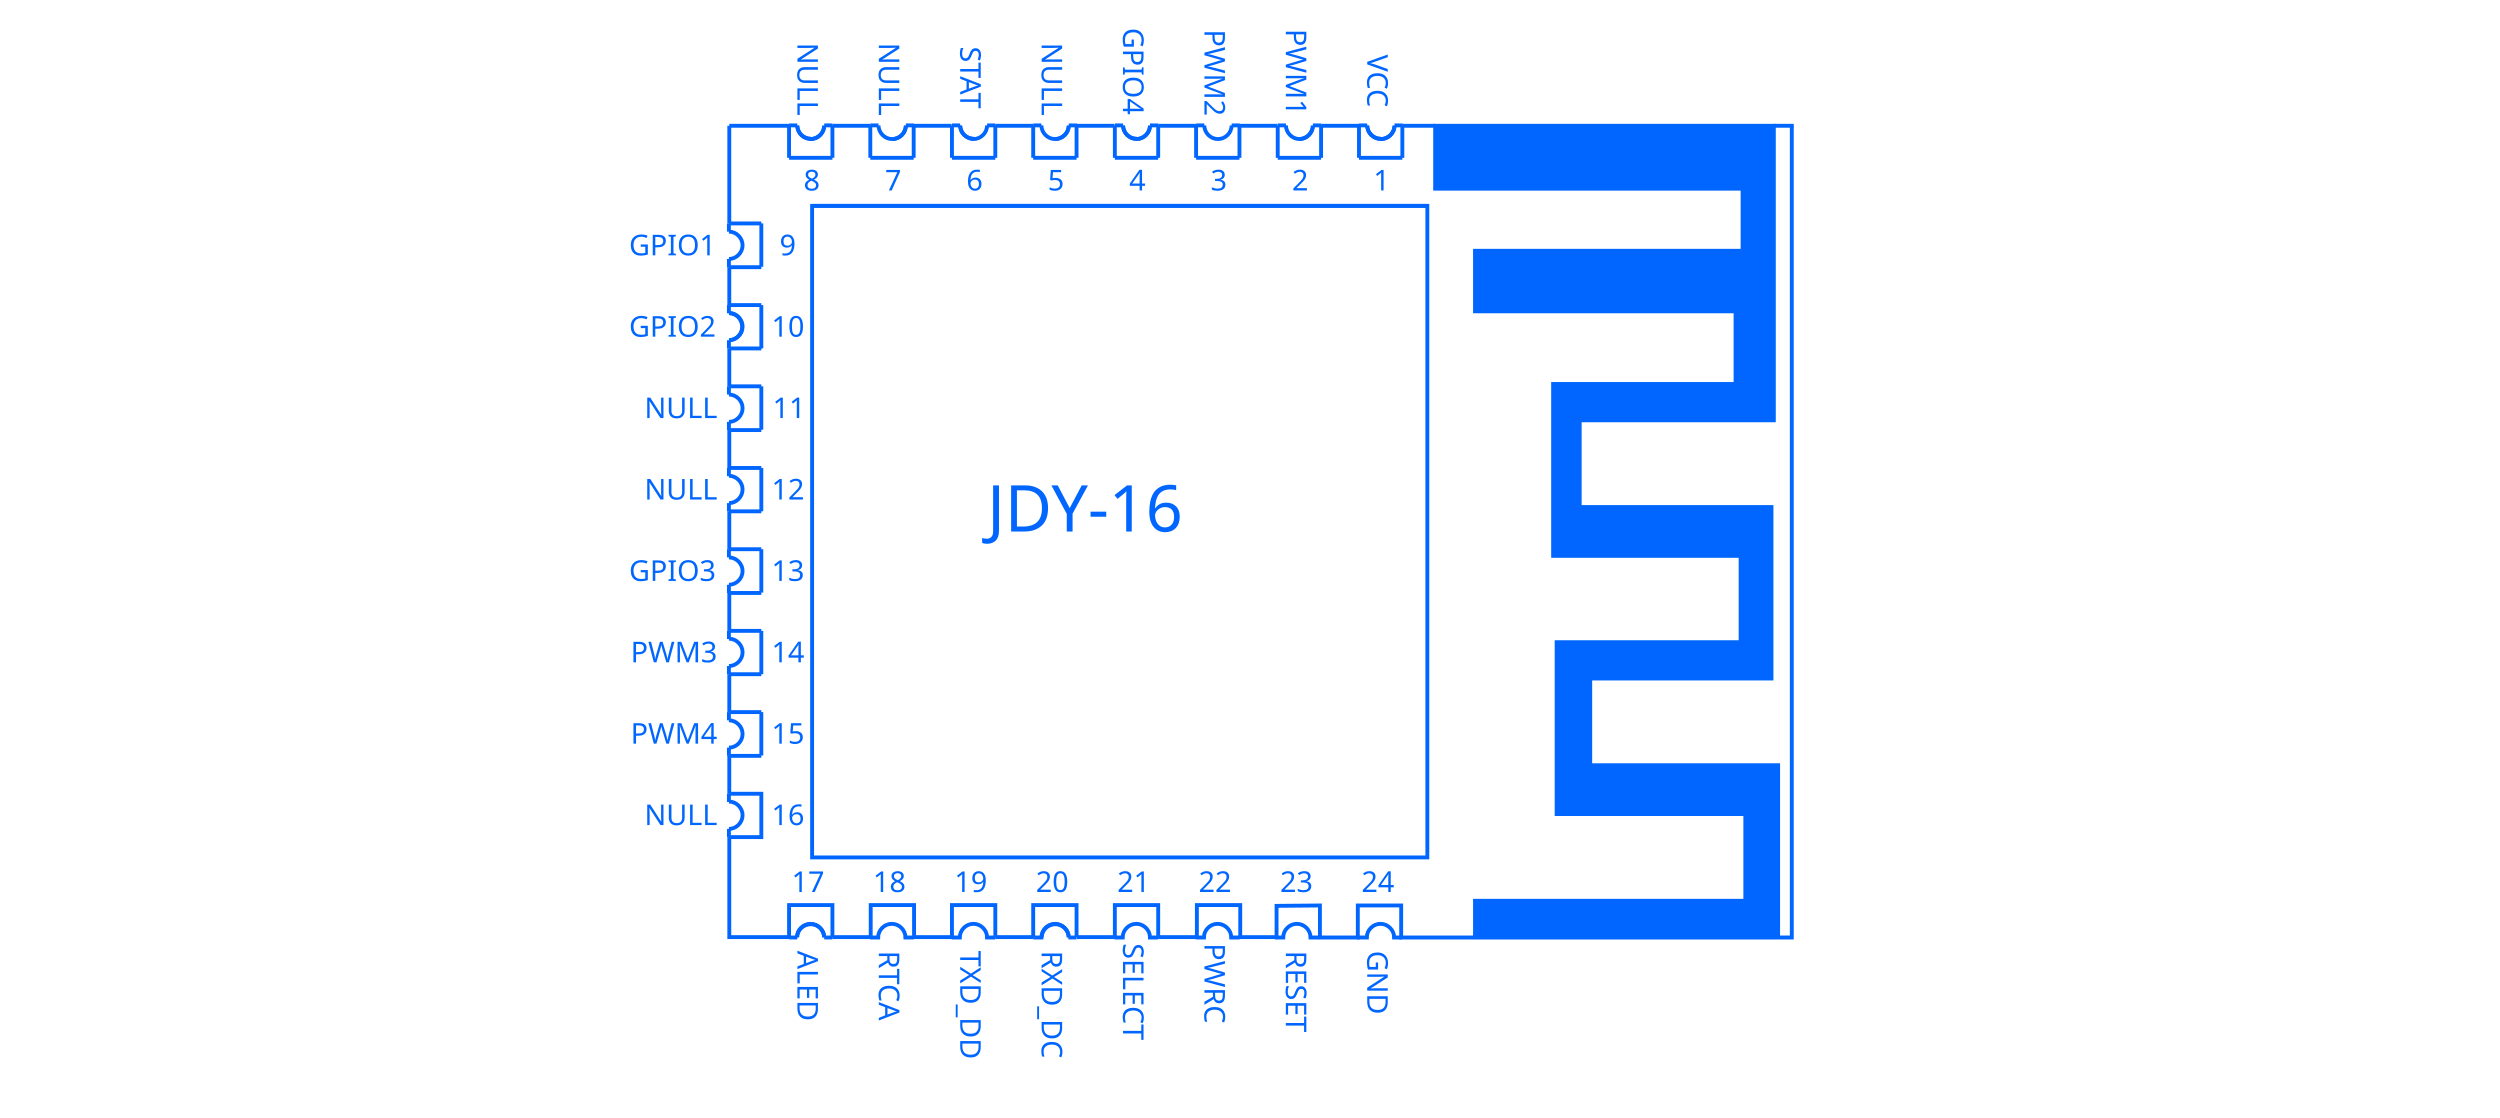
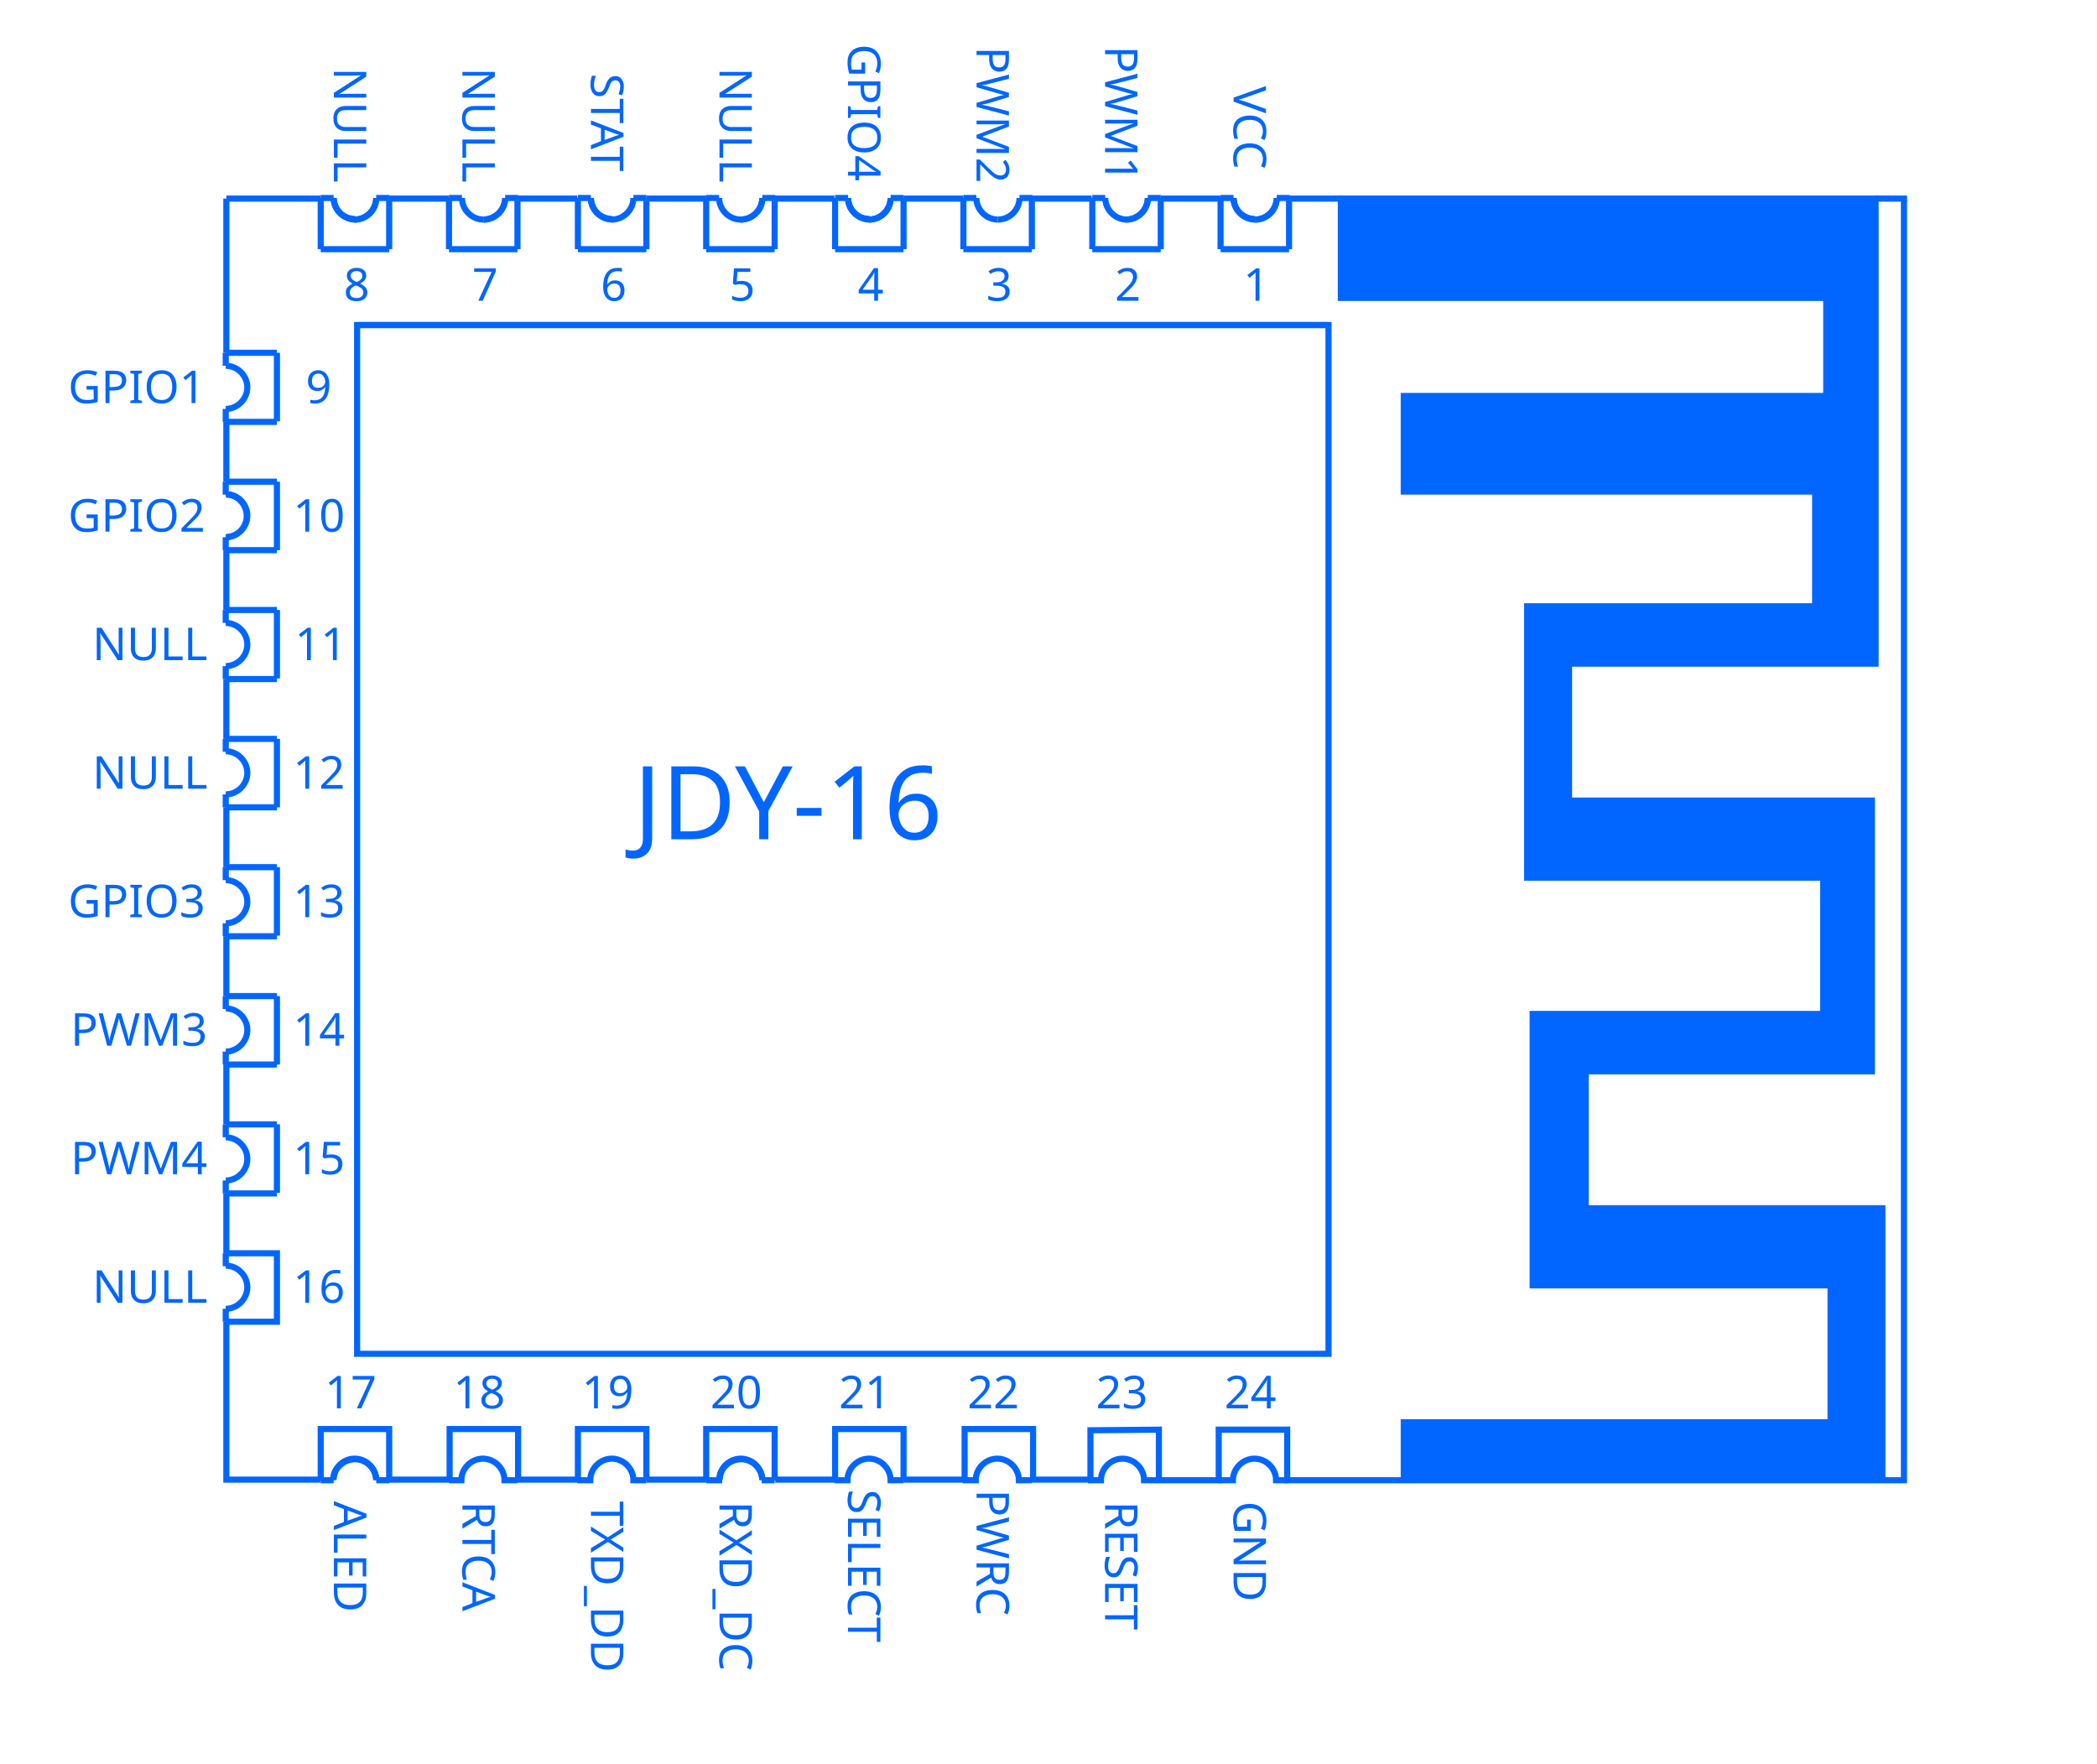
- <svg xmlns="http://www.w3.org/2000/svg" version="1.1" id="svg2" x="0px" y="0px" viewBox="0 0 640 286" style="enable-background:new 0 0 640 286;" xml:space="preserve">
+ <svg xmlns="http://www.w3.org/2000/svg" version="1.1" id="svg2" x="0px" y="0px" viewBox="0 0 340 286" style="enable-background:new 0 0 340 286;" xml:space="preserve">
  <style type="text/css">
	.st0{fill:none;stroke:#0066FF;stroke-width:0.992;stroke-miterlimit:90.709;}
	.st1{fill:#0066FF;stroke:#0066FF;stroke-width:0.992;stroke-miterlimit:90.709;}
	.st2{fill:#0066FF;}
	.st3{font-family:'Arial-BoldMT';}
	.st4{font-size:16.549px;}
	.st5{font-family:'ArialMT';}
	.st6{font-size:7.355px;}
</style>
  <defs>
	
		</defs>
  <g id="g452">
</g>
  <g>
-     <path id="path868" class="st0" d="M207.9,52.7v166.8h157.5H207.9h157.5V52.7H207.9z" />
-     <path id="path1177" class="st0" d="M317.3,240h-2.1c0-1.9-1.6-3.5-3.5-3.5c-1.9,0-3.5,1.6-3.5,3.5h-2.1" />
-     <path id="path1179_5_" class="st0" d="M202,240v-8.3h11.1v8.3" />
-     <path id="path1179_1_" class="st0" d="M285.4,240v-8.3h11.1v8.3" />
-     <path id="path1179_2_" class="st0" d="M264.5,240v-8.3h11.1v8.3" />
-     <path id="path1179_3_" class="st0" d="M243.7,240v-8.3h11.1v8.3" />
-     <polygon class="st1" points="455.2,239.9 377.6,239.9 377.6,230.6 446.8,230.6 446.8,208.4 398.5,208.4 398.5,164.4 445.6,164.4    445.6,142.3 397.6,142.3 397.6,98.3 444.3,98.3 444.3,79.7 377.6,79.7 377.6,64.2 446.1,64.2 446.1,48.3 367.4,48.3 367.4,32.2    454.1,32.2 454.1,107.6 404.4,107.6 404.4,129.8 453.5,129.8 453.5,173.7 407.1,173.7 407.1,195.9 455.2,195.9  " />
-     <path id="path866" class="st0" d="M207.9,52.7h157.5H207.9z" />
-     <path id="path886" class="st0" d="M306.2,239.9h-9.7" />
-     <path id="path888" class="st0" d="M285.4,239.9h-9.7" />
-     <path id="path890" class="st0" d="M273.6,239.9c-0.1-1.9-1.7-3.4-3.6-3.3c-1.8,0.1-3.3,1.5-3.3,3.3" />
-     <path id="path892" class="st0" d="M264.5,239.9h-9.7" />
-     <path id="path896" class="st0" d="M243.7,239.9H234l0,0v-8.2h-11.1v8.2h-9.8" />
-     <path id="path898" class="st0" d="M211,239.9c-0.1-1.9-1.7-3.4-3.6-3.3c-1.8,0.1-3.3,1.5-3.3,3.3" />
-     <path id="_x32_2" class="st0" d="M186.7,214.3v25.6H202" />
-     <path id="path903" class="st0" d="M186.7,203.2v-9.7" />
-     <path id="_x32_4" class="st0" d="M186.7,182.3v-9.7" />
-     <path id="path906" class="st0" d="M186.7,161.5v-9.7" />
-     <path id="_x32_6" class="st0" d="M186.7,140.6v-9.7" />
-     <path id="path909" class="st0" d="M186.7,119.8v-9.7" />
-     <path id="_x32_8" class="st0" d="M186.7,98.9v-9.7" />
-     <path id="path912" class="st0" d="M186.7,87.1c1.9-0.1,3.4-1.7,3.3-3.6c-0.1-1.8-1.5-3.3-3.3-3.3" />
-     <path id="_x33_0" class="st0" d="M186.7,78.1v-9.7" />
-     <path id="path915" class="st0" d="M186.7,57.2v-25" />
-     <path id="_x33_2" class="st0" d="M186.7,32.2H202" />
-     <path id="path918" class="st0" d="M204.1,32.2c0.1,1.9,1.6,3.3,3.5,3.3" />
-     <path id="path920" class="st0" d="M207.5,35.6c1.9,0,3.4-1.5,3.5-3.3" />
-     <path id="path922" class="st0" d="M213.1,32.2h9.7" />
-     <path id="path924" class="st0" d="M228.4,35.6c1.9,0,3.4-1.5,3.5-3.3" />
-     <path id="path926" class="st0" d="M233.9,32.2h9.7" />
-     <path id="path928" class="st0" d="M245.8,32.2c0.1,1.9,1.6,3.3,3.5,3.3" />
-     <path id="_x33_9" class="st0" d="M254.8,32.2h9.7" />
-     <path id="path931" class="st0" d="M270.1,35.6c1.9,0,3.4-1.5,3.5-3.3" />
-     <path id="_x34_1" class="st0" d="M275.6,32.2h9.7" />
-     <path id="path934" class="st0" d="M287.5,32.2c0.1,1.9,1.6,3.3,3.5,3.3" />
-     <path id="path936" class="st0" d="M290.9,35.6c1.9,0,3.4-1.5,3.5-3.3" />
-     <path id="path938" class="st0" d="M296.5,32.2h9.7" />
-     <path id="_x34_5" class="st0" d="M317.3,32.2h9.7" />
-     <path id="path941" class="st0" d="M332.6,35.6c1.9,0,3.4-1.5,3.5-3.3" />
-     <path id="_x34_7" class="st0" d="M338.2,32.2h9.7" />
-     <path id="path944" class="st0" d="M350,32.2c0.1,1.9,1.6,3.3,3.5,3.3" />
-     <path id="path946" class="st0" d="M353.5,35.6c1.9,0,3.4-1.5,3.5-3.3" />
-     <path id="path948" class="st0" d="M359,32.2h8.4" />
-     <path id="_x36_8" class="st0" d="M454.1,32.2h5.1" />
-     <path id="path1006" class="st0" d="M275.6,32.1v8.3" />
-     <path id="path1008" class="st0" d="M273.6,32.1h2.1" />
-     <path id="path1010" class="st0" d="M275.6,40.4h-11.1" />
-     <path id="path1012" class="st0" d="M264.5,40.4v-8.3" />
-     <path id="path1014" class="st0" d="M264.5,32.1h2.1" />
-     <path id="path1016" class="st0" d="M266.6,32.1c0,1.9,1.6,3.5,3.5,3.5l0,0" />
-     <path id="path1018" class="st0" d="M270.1,35.6c1.9,0,3.5-1.6,3.5-3.5" />
-     <path id="path1020" class="st0" d="M317.3,32.1v8.3" />
-     <path id="path1022" class="st0" d="M315.3,32.1h2.1" />
-     <path id="path1024" class="st0" d="M317.3,40.4h-11.1" />
-     <path id="path1026" class="st0" d="M306.2,40.4v-8.3" />
-     <path id="path1028" class="st0" d="M306.2,32.1h2.1" />
-     <path id="path1030" class="st0" d="M308.3,32.1c0,1.9,1.6,3.5,3.5,3.5" />
-     <path id="path1032" class="st0" d="M311.8,35.6c1.9,0,3.5-1.6,3.5-3.5" />
-     <path id="path1034" class="st0" d="M194.9,119.8v11.1" />
-     <path id="path1036" class="st0" d="M186.6,119.8h8.3" />
-     <path id="path1038" class="st0" d="M194.9,130.9h-8.3" />
-     <path id="path1040" class="st0" d="M186.6,130.9v-2.1" />
-     <path id="path1042" class="st0" d="M186.6,128.8c1.9,0,3.5-1.6,3.5-3.5s-1.6-3.5-3.5-3.5" />
-     <path id="_x31_03" class="st0" d="M186.6,121.9v-2.1" />
-     <path id="path1052" class="st0" d="M233.9,240h-2.1c0-1.9-1.6-3.5-3.5-3.5c-1.9,0-3.5,1.6-3.5,3.5h-2" />
-     <path id="path1055" class="st0" d="M233.9,32.1v8.3" />
-     <path id="path1057" class="st0" d="M231.9,32.1h2.1" />
-     <path id="_x31_12" class="st0" d="M233.9,40.4h-11.1" />
-     <path id="path1060" class="st0" d="M222.8,40.4v-8.3" />
-     <path id="path1062" class="st0" d="M222.8,32.1h2.1" />
-     <path id="path1064" class="st0" d="M224.9,32.1c0,1.9,1.6,3.5,3.5,3.5" />
-     <path id="path1066" class="st0" d="M228.4,35.6c1.9,0,3.5-1.6,3.5-3.5" />
-     <path id="path1068" class="st0" d="M194.9,161.5v11.1" />
-     <path id="_x31_18" class="st0" d="M186.6,161.5h8.3" />
-     <path id="path1071" class="st0" d="M194.9,172.6h-8.3" />
-     <path id="path1073" class="st0" d="M186.6,172.6v-2.1" />
-     <path id="path1075" class="st0" d="M186.6,170.5c1.9,0,3.5-1.6,3.5-3.5c0-1.9-1.6-3.5-3.5-3.5" />
-     <path id="path1077" class="st0" d="M186.6,163.6v-2.1" />
-     <path id="path1079" class="st0" d="M296.5,32.1v8.3" />
-     <path id="_x31_24" class="st0" d="M294.4,32.1h2.1" />
-     <path id="path1082" class="st0" d="M296.5,40.4h-11.1" />
-     <path id="path1084" class="st0" d="M285.4,40.4v-8.3" />
-     <path id="path1086" class="st0" d="M285.4,32.1h2.1" />
-     <path id="path1088" class="st0" d="M287.5,32.1c0,1.9,1.6,3.5,3.5,3.5" />
-     <path id="path1090" class="st0" d="M290.9,35.6c1.9,0,3.5-1.6,3.5-3.5" />
-     <path id="path1099" class="st0" d="M358.9,240h-2c0-1.9-1.6-3.5-3.5-3.5c-1.9,0-3.5,1.6-3.5,3.5h-2.5" />
-     <path id="path1102" class="st0" d="M194.9,78.1v11.1" />
-     <path id="path1104" class="st0" d="M186.6,78.1h8.3" />
-     <path id="_x31_38" class="st0" d="M194.9,89.2h-8.3" />
-     <path id="path1107" class="st0" d="M186.6,89.2v-2.1" />
-     <path id="path1109" class="st0" d="M186.6,87.1c1.9,0,3.5-1.6,3.5-3.5s-1.6-3.5-3.5-3.5" />
-     <path id="_x31_41" class="st0" d="M186.6,80.2v-2.1" />
-     <path id="path1119" class="st0" d="M254.8,240h-2.1c0-1.9-1.6-3.5-3.5-3.5c-1.9,0-3.5,1.6-3.5,3.5h-2.1" />
-     <path id="_x31_50_1_" class="st0" d="M338.2,240" />
-     <path id="path1131" class="st0" d="M458.7,32.4V240h-84.1h-15.9v-8.2h-11.1v8.2h-9.7v-8.2l-11.1,0.1v8h-9.3v-8.2h-11.1v8.3" />
-     <path id="path1137" class="st0" d="M186.6,214.3h8.3v-11.1h-8.3" />
-     <path id="path1139" class="st0" d="M186.6,214.3v-2.1" />
-     <path id="path1141" class="st0" d="M186.6,212.2c1.9,0,3.5-1.6,3.5-3.5c0-1.9-1.6-3.5-3.5-3.5" />
-     <path id="path1143" class="st0" d="M186.6,205.3v-2.1" />
-     <path id="path1153" class="st0" d="M296.5,240h-2.1c0-1.9-1.6-3.5-3.5-3.5s-3.5,1.6-3.5,3.5h-2.1" />
-     <path id="path1161" class="st0" d="M275.6,240h-2.1" />
-     <path id="path1165" class="st0" d="M273.6,240c0-1.9-1.6-3.5-3.5-3.5c-1.9,0-3.5,1.6-3.5,3.5h-2.1" />
-     <path id="path1181" class="st0" d="M194.9,57.2v11.1" />
-     <path id="path1183" class="st0" d="M186.6,57.2h8.3" />
-     <path id="path1185" class="st0" d="M194.9,68.4h-8.3" />
-     <path id="path1187" class="st0" d="M186.6,68.4v-2.1" />
-     <path id="path1189" class="st0" d="M186.6,66.3c1.9,0,3.5-1.6,3.5-3.5s-1.6-3.5-3.5-3.5" />
-     <path id="path1191" class="st0" d="M186.6,59.3v-2.1" />
-     <path id="path1193" class="st0" d="M359,32.1v8.3" />
-     <path id="path1195" class="st0" d="M357,32.1h2.1" />
-     <path id="_x31_86" class="st0" d="M359,40.4h-11.1" />
-     <path id="_x31_87" class="st0" d="M347.9,40.4v-8.3" />
-     <path id="path1199" class="st0" d="M347.9,32.1h2.1" />
-     <path id="path1201" class="st0" d="M350,32.1c0,1.9,1.6,3.5,3.5,3.5" />
-     <path id="path1203" class="st0" d="M353.5,35.6c1.9,0,3.5-1.6,3.5-3.5" />
-     <path id="path1205" class="st0" d="M338.2,32.1v8.3" />
-     <path id="path1207" class="st0" d="M336.1,32.1h2.1" />
-     <path id="path1209" class="st0" d="M338.2,40.4h-11.1" />
-     <path id="_x31_94" class="st0" d="M327.1,40.4v-8.3" />
-     <path id="_x31_95" class="st0" d="M327.1,32.1h2.1" />
-     <path id="path1213" class="st0" d="M329.2,32.1c0,1.9,1.6,3.5,3.5,3.5" />
-     <path id="path1215" class="st0" d="M332.6,35.6c1.9,0,3.5-1.6,3.5-3.5" />
-     <path id="path1217" class="st0" d="M194.9,182.3v11.1" />
-     <path id="path1219" class="st0" d="M186.6,182.3h8.3" />
-     <path id="path1221" class="st0" d="M194.9,193.5h-8.3" />
-     <path id="path1223" class="st0" d="M186.6,193.5v-2.1" />
-     <path id="path1225" class="st0" d="M186.6,191.4c1.9,0,3.5-1.6,3.5-3.5c0-1.9-1.6-3.5-3.5-3.5" />
-     <path id="path1227" class="st0" d="M186.6,184.4v-2.1" />
-     <path id="_x32_04" class="st0" d="M194.9,140.6v11.1" />
-     <path id="_x32_05" class="st0" d="M186.6,140.6h8.3" />
-     <path id="path1231" class="st0" d="M194.9,151.8h-8.3" />
-     <path id="path1233" class="st0" d="M186.6,151.8v-2.1" />
-     <path id="path1235" class="st0" d="M186.6,149.7c1.9,0,3.5-1.6,3.5-3.5c0-1.9-1.6-3.5-3.5-3.5" />
-     <path id="path1237" class="st0" d="M186.6,142.7v-2.1" />
-     <path id="path1239" class="st0" d="M194.9,98.9v11.1" />
-     <path id="path1241" class="st0" d="M186.6,98.9h8.3" />
-     <path id="path1243" class="st0" d="M194.9,110.1h-8.3" />
-     <path id="path1245" class="st0" d="M186.6,110.1V108" />
-     <path id="path1247" class="st0" d="M186.6,108c1.9,0,3.5-1.6,3.5-3.5s-1.6-3.5-3.5-3.5" />
-     <path id="path1249" class="st0" d="M186.6,101v-2.1" />
-     <path id="path1251" class="st0" d="M213.1,32.1v8.3" />
-     <path id="path1253" class="st0" d="M211,32.1h2.1" />
-     <path id="_x32_18" class="st0" d="M213.1,40.4H202" />
-     <path id="_x32_19" class="st0" d="M202,40.4v-8.3" />
-     <path id="path1257" class="st0" d="M202,32.1h2.1" />
-     <path id="path1259" class="st0" d="M204.1,32.1c0,1.9,1.6,3.5,3.5,3.5" />
-     <path id="path1261" class="st0" d="M207.5,35.6c1.9,0,3.5-1.6,3.5-3.5" />
-     <path id="path1267" class="st0" d="M213.1,240H211" />
-     <path id="path1269" class="st0" d="M211,240c0-1.9-1.6-3.5-3.5-3.5c-1.9,0-3.5,1.6-3.5,3.5" />
-     <path id="path1271" class="st0" d="M204.1,240H202" />
-     <path id="path1275" class="st0" d="M254.8,32.1v8.3" />
-     <path id="path1277" class="st0" d="M252.7,32.1h2.1" />
-     <path id="path1279" class="st0" d="M254.8,40.4h-11.1" />
-     <path id="_x32_32" class="st0" d="M243.7,40.4v-8.3" />
-     <path id="_x32_33" class="st0" d="M243.7,32.1h2.1" />
-     <path id="path1283" class="st0" d="M245.8,32.1c0,1.9,1.6,3.5,3.5,3.5" />
-     <path id="path1285" class="st0" d="M249.2,35.6c1.9,0,3.5-1.6,3.5-3.5" />
-     <text transform="matrix(1 0 0 1 252.7236 136.0726)" class="st2 st3 st4">JDY-16</text>
-     <path id="path1177_1_" class="st0" d="M337.6,240h-2.1c0-1.9-1.6-3.5-3.5-3.5c-1.9,0-3.5,1.6-3.5,3.5h-2.1" />
+     <path id="path868" class="st0" d="M57.9,52.7v166.8h157.5H57.9h157.5V52.7H57.9z" />
+     <path id="path1177" class="st0" d="M167.3,240h-2.1c0-1.9-1.6-3.5-3.5-3.5c-1.9,0-3.5,1.6-3.5,3.5h-2.1" />
+     <path id="path1179_5_" class="st0" d="M52,240v-8.3h11.1v8.3" />
+     <path id="path1179_1_" class="st0" d="M135.4,240v-8.3h11.1v8.3" />
+     <path id="path1179_2_" class="st0" d="M114.5,240v-8.3h11.1v8.3" />
+     <path id="path1179_3_" class="st0" d="M93.7,240v-8.3h11.1v8.3" />
+     <polygon class="st1" points="305.2,239.9 227.6,239.9 227.6,230.6 296.8,230.6 296.8,208.4 248.5,208.4 248.5,164.4 295.6,164.4    295.6,142.3 247.6,142.3 247.6,98.3 294.3,98.3 294.3,79.7 227.6,79.7 227.6,64.2 296.1,64.2 296.1,48.3 217.4,48.3 217.4,32.2    304.1,32.2 304.1,107.6 254.4,107.6 254.4,129.8 303.5,129.8 303.5,173.7 257.1,173.7 257.1,195.9 305.2,195.9  " />
+     <path id="path866" class="st0" d="M57.9,52.7h157.5H57.9z" />
+     <path id="path886" class="st0" d="M156.2,239.9h-9.7" />
+     <path id="path888" class="st0" d="M135.4,239.9h-9.7" />
+     <path id="path890" class="st0" d="M123.6,239.9c-0.1-1.9-1.7-3.4-3.6-3.3c-1.8,0.1-3.3,1.5-3.3,3.3" />
+     <path id="path892" class="st0" d="M114.5,239.9h-9.7" />
+     <path id="path896" class="st0" d="M93.7,239.9H84l0,0v-8.2H72.9v8.2h-9.8" />
+     <path id="path898" class="st0" d="M61,239.9c-0.1-1.9-1.7-3.4-3.6-3.3c-1.8,0.1-3.3,1.5-3.3,3.3" />
+     <path id="_x32_2" class="st0" d="M36.7,214.3v25.6H52" />
+     <path id="path903" class="st0" d="M36.7,203.2v-9.7" />
+     <path id="_x32_4" class="st0" d="M36.7,182.3v-9.7" />
+     <path id="path906" class="st0" d="M36.7,161.5v-9.7" />
+     <path id="_x32_6" class="st0" d="M36.7,140.6v-9.7" />
+     <path id="path909" class="st0" d="M36.7,119.8v-9.7" />
+     <path id="_x32_8" class="st0" d="M36.7,98.9v-9.7" />
+     <path id="path912" class="st0" d="M36.7,87.1c1.9-0.1,3.4-1.7,3.3-3.6c-0.1-1.8-1.5-3.3-3.3-3.3" />
+     <path id="_x33_0" class="st0" d="M36.7,78.1v-9.7" />
+     <path id="path915" class="st0" d="M36.7,57.2v-25" />
+     <path id="_x33_2" class="st0" d="M36.7,32.2H52" />
+     <path id="path918" class="st0" d="M54.1,32.2c0.1,1.9,1.6,3.3,3.5,3.3" />
+     <path id="path920" class="st0" d="M57.5,35.6c1.9,0,3.4-1.5,3.5-3.3" />
+     <path id="path922" class="st0" d="M63.1,32.2h9.7" />
+     <path id="path924" class="st0" d="M78.4,35.6c1.9,0,3.4-1.5,3.5-3.3" />
+     <path id="path926" class="st0" d="M83.9,32.2h9.7" />
+     <path id="path928" class="st0" d="M95.8,32.2c0.1,1.9,1.6,3.3,3.5,3.3" />
+     <path id="_x33_9" class="st0" d="M104.8,32.2h9.7" />
+     <path id="path931" class="st0" d="M120.1,35.6c1.9,0,3.4-1.5,3.5-3.3" />
+     <path id="_x34_1" class="st0" d="M125.6,32.2h9.7" />
+     <path id="path934" class="st0" d="M137.5,32.2c0.1,1.9,1.6,3.3,3.5,3.3" />
+     <path id="path936" class="st0" d="M140.9,35.6c1.9,0,3.4-1.5,3.5-3.3" />
+     <path id="path938" class="st0" d="M146.5,32.2h9.7" />
+     <path id="_x34_5" class="st0" d="M167.3,32.2h9.7" />
+     <path id="path941" class="st0" d="M182.6,35.6c1.9,0,3.4-1.5,3.5-3.3" />
+     <path id="_x34_7" class="st0" d="M188.2,32.2h9.7" />
+     <path id="path944" class="st0" d="M200,32.2c0.1,1.9,1.6,3.3,3.5,3.3" />
+     <path id="path946" class="st0" d="M203.5,35.6c1.9,0,3.4-1.5,3.5-3.3" />
+     <path id="path948" class="st0" d="M209,32.2h8.4" />
+     <path id="_x36_8" class="st0" d="M304.1,32.2h5.1" />
+     <path id="path1006" class="st0" d="M125.6,32.1v8.3" />
+     <path id="path1008" class="st0" d="M123.6,32.1h2.1" />
+     <path id="path1010" class="st0" d="M125.6,40.4h-11.1" />
+     <path id="path1012" class="st0" d="M114.5,40.4v-8.3" />
+     <path id="path1014" class="st0" d="M114.5,32.1h2.1" />
+     <path id="path1016" class="st0" d="M116.6,32.1c0,1.9,1.6,3.5,3.5,3.5l0,0" />
+     <path id="path1018" class="st0" d="M120.1,35.6c1.9,0,3.5-1.6,3.5-3.5" />
+     <path id="path1020" class="st0" d="M167.3,32.1v8.3" />
+     <path id="path1022" class="st0" d="M165.3,32.1h2.1" />
+     <path id="path1024" class="st0" d="M167.3,40.4h-11.1" />
+     <path id="path1026" class="st0" d="M156.2,40.4v-8.3" />
+     <path id="path1028" class="st0" d="M156.2,32.1h2.1" />
+     <path id="path1030" class="st0" d="M158.3,32.1c0,1.9,1.6,3.5,3.5,3.5" />
+     <path id="path1032" class="st0" d="M161.8,35.6c1.9,0,3.5-1.6,3.5-3.5" />
+     <path id="path1034" class="st0" d="M44.9,119.8v11.1" />
+     <path id="path1036" class="st0" d="M36.6,119.8h8.3" />
+     <path id="path1038" class="st0" d="M44.9,130.9h-8.3" />
+     <path id="path1040" class="st0" d="M36.6,130.9v-2.1" />
+     <path id="path1042" class="st0" d="M36.6,128.8c1.9,0,3.5-1.6,3.5-3.5s-1.6-3.5-3.5-3.5" />
+     <path id="_x31_03" class="st0" d="M36.6,121.9v-2.1" />
+     <path id="path1052" class="st0" d="M83.9,240h-2.1c0-1.9-1.6-3.5-3.5-3.5c-1.9,0-3.5,1.6-3.5,3.5h-2" />
+     <path id="path1055" class="st0" d="M83.9,32.1v8.3" />
+     <path id="path1057" class="st0" d="M81.9,32.1h2.1" />
+     <path id="_x31_12" class="st0" d="M83.9,40.4H72.8" />
+     <path id="path1060" class="st0" d="M72.8,40.4v-8.3" />
+     <path id="path1062" class="st0" d="M72.8,32.1h2.1" />
+     <path id="path1064" class="st0" d="M74.9,32.1c0,1.9,1.6,3.5,3.5,3.5" />
+     <path id="path1066" class="st0" d="M78.4,35.6c1.9,0,3.5-1.6,3.5-3.5" />
+     <path id="path1068" class="st0" d="M44.9,161.5v11.1" />
+     <path id="_x31_18" class="st0" d="M36.6,161.5h8.3" />
+     <path id="path1071" class="st0" d="M44.9,172.6h-8.3" />
+     <path id="path1073" class="st0" d="M36.6,172.6v-2.1" />
+     <path id="path1075" class="st0" d="M36.6,170.5c1.9,0,3.5-1.6,3.5-3.5c0-1.9-1.6-3.5-3.5-3.5" />
+     <path id="path1077" class="st0" d="M36.6,163.6v-2.1" />
+     <path id="path1079" class="st0" d="M146.5,32.1v8.3" />
+     <path id="_x31_24" class="st0" d="M144.4,32.1h2.1" />
+     <path id="path1082" class="st0" d="M146.5,40.4h-11.1" />
+     <path id="path1084" class="st0" d="M135.4,40.4v-8.3" />
+     <path id="path1086" class="st0" d="M135.4,32.1h2.1" />
+     <path id="path1088" class="st0" d="M137.5,32.1c0,1.9,1.6,3.5,3.5,3.5" />
+     <path id="path1090" class="st0" d="M140.9,35.6c1.9,0,3.5-1.6,3.5-3.5" />
+     <path id="path1099" class="st0" d="M208.9,240h-2c0-1.9-1.6-3.5-3.5-3.5c-1.9,0-3.5,1.6-3.5,3.5h-2.5" />
+     <path id="path1102" class="st0" d="M44.9,78.1v11.1" />
+     <path id="path1104" class="st0" d="M36.6,78.1h8.3" />
+     <path id="_x31_38" class="st0" d="M44.9,89.2h-8.3" />
+     <path id="path1107" class="st0" d="M36.6,89.2v-2.1" />
+     <path id="path1109" class="st0" d="M36.6,87.1c1.9,0,3.5-1.6,3.5-3.5s-1.6-3.5-3.5-3.5" />
+     <path id="_x31_41" class="st0" d="M36.6,80.2v-2.1" />
+     <path id="path1119" class="st0" d="M104.8,240h-2.1c0-1.9-1.6-3.5-3.5-3.5s-3.5,1.6-3.5,3.5h-2.1" />
+     <path id="_x31_50_1_" class="st0" d="M188.2,240" />
+     <path id="path1131" class="st0" d="M308.7,32.4V240h-84.1h-15.9v-8.2h-11.1v8.2h-9.7v-8.2l-11.1,0.1v8h-9.3v-8.2h-11.1v8.3" />
+     <path id="path1137" class="st0" d="M36.6,214.3h8.3v-11.1h-8.3" />
+     <path id="path1139" class="st0" d="M36.6,214.3v-2.1" />
+     <path id="path1141" class="st0" d="M36.6,212.2c1.9,0,3.5-1.6,3.5-3.5c0-1.9-1.6-3.5-3.5-3.5" />
+     <path id="path1143" class="st0" d="M36.6,205.3v-2.1" />
+     <path id="path1153" class="st0" d="M146.5,240h-2.1c0-1.9-1.6-3.5-3.5-3.5c-1.9,0-3.5,1.6-3.5,3.5h-2.1" />
+     <path id="path1161" class="st0" d="M125.6,240h-2.1" />
+     <path id="path1165" class="st0" d="M123.6,240c0-1.9-1.6-3.5-3.5-3.5s-3.5,1.6-3.5,3.5h-2.1" />
+     <path id="path1181" class="st0" d="M44.9,57.2v11.1" />
+     <path id="path1183" class="st0" d="M36.6,57.2h8.3" />
+     <path id="path1185" class="st0" d="M44.9,68.4h-8.3" />
+     <path id="path1187" class="st0" d="M36.6,68.4v-2.1" />
+     <path id="path1189" class="st0" d="M36.6,66.3c1.9,0,3.5-1.6,3.5-3.5s-1.6-3.5-3.5-3.5" />
+     <path id="path1191" class="st0" d="M36.6,59.3v-2.1" />
+     <path id="path1193" class="st0" d="M209,32.1v8.3" />
+     <path id="path1195" class="st0" d="M207,32.1h2.1" />
+     <path id="_x31_86" class="st0" d="M209,40.4h-11.1" />
+     <path id="_x31_87" class="st0" d="M197.9,40.4v-8.3" />
+     <path id="path1199" class="st0" d="M197.9,32.1h2.1" />
+     <path id="path1201" class="st0" d="M200,32.1c0,1.9,1.6,3.5,3.5,3.5" />
+     <path id="path1203" class="st0" d="M203.5,35.6c1.9,0,3.5-1.6,3.5-3.5" />
+     <path id="path1205" class="st0" d="M188.2,32.1v8.3" />
+     <path id="path1207" class="st0" d="M186.1,32.1h2.1" />
+     <path id="path1209" class="st0" d="M188.2,40.4h-11.1" />
+     <path id="_x31_94" class="st0" d="M177.1,40.4v-8.3" />
+     <path id="_x31_95" class="st0" d="M177.1,32.1h2.1" />
+     <path id="path1213" class="st0" d="M179.2,32.1c0,1.9,1.6,3.5,3.5,3.5" />
+     <path id="path1215" class="st0" d="M182.6,35.6c1.9,0,3.5-1.6,3.5-3.5" />
+     <path id="path1217" class="st0" d="M44.9,182.3v11.1" />
+     <path id="path1219" class="st0" d="M36.6,182.3h8.3" />
+     <path id="path1221" class="st0" d="M44.9,193.5h-8.3" />
+     <path id="path1223" class="st0" d="M36.6,193.5v-2.1" />
+     <path id="path1225" class="st0" d="M36.6,191.4c1.9,0,3.5-1.6,3.5-3.5c0-1.9-1.6-3.5-3.5-3.5" />
+     <path id="path1227" class="st0" d="M36.6,184.4v-2.1" />
+     <path id="_x32_04" class="st0" d="M44.9,140.6v11.1" />
+     <path id="_x32_05" class="st0" d="M36.6,140.6h8.3" />
+     <path id="path1231" class="st0" d="M44.9,151.8h-8.3" />
+     <path id="path1233" class="st0" d="M36.6,151.8v-2.1" />
+     <path id="path1235" class="st0" d="M36.6,149.7c1.9,0,3.5-1.6,3.5-3.5c0-1.9-1.6-3.5-3.5-3.5" />
+     <path id="path1237" class="st0" d="M36.6,142.7v-2.1" />
+     <path id="path1239" class="st0" d="M44.9,98.9v11.1" />
+     <path id="path1241" class="st0" d="M36.6,98.9h8.3" />
+     <path id="path1243" class="st0" d="M44.9,110.1h-8.3" />
+     <path id="path1245" class="st0" d="M36.6,110.1V108" />
+     <path id="path1247" class="st0" d="M36.6,108c1.9,0,3.5-1.6,3.5-3.5s-1.6-3.5-3.5-3.5" />
+     <path id="path1249" class="st0" d="M36.6,101v-2.1" />
+     <path id="path1251" class="st0" d="M63.1,32.1v8.3" />
+     <path id="path1253" class="st0" d="M61,32.1h2.1" />
+     <path id="_x32_18" class="st0" d="M63.1,40.4H52" />
+     <path id="_x32_19" class="st0" d="M52,40.4v-8.3" />
+     <path id="path1257" class="st0" d="M52,32.1h2.1" />
+     <path id="path1259" class="st0" d="M54.1,32.1c0,1.9,1.6,3.5,3.5,3.5" />
+     <path id="path1261" class="st0" d="M57.5,35.6c1.9,0,3.5-1.6,3.5-3.5" />
+     <path id="path1267" class="st0" d="M63.1,240H61" />
+     <path id="path1269" class="st0" d="M61,240c0-1.9-1.6-3.5-3.5-3.5c-1.9,0-3.5,1.6-3.5,3.5" />
+     <path id="path1271" class="st0" d="M54.1,240H52" />
+     <path id="path1275" class="st0" d="M104.8,32.1v8.3" />
+     <path id="path1277" class="st0" d="M102.7,32.1h2.1" />
+     <path id="path1279" class="st0" d="M104.8,40.4H93.7" />
+     <path id="_x32_32" class="st0" d="M93.7,40.4v-8.3" />
+     <path id="_x32_33" class="st0" d="M93.7,32.1h2.1" />
+     <path id="path1283" class="st0" d="M95.8,32.1c0,1.9,1.6,3.5,3.5,3.5" />
+     <path id="path1285" class="st0" d="M99.2,35.6c1.9,0,3.5-1.6,3.5-3.5" />
+     <text transform="matrix(1 0 0 1 102.7236 136.0726)" class="st2 st3 st4">JDY-16</text>
+     <path id="path1177_1_" class="st0" d="M187.6,240h-2.1c0-1.9-1.6-3.5-3.5-3.5c-1.9,0-3.5,1.6-3.5,3.5h-2.1" />
  </g>
-   <text transform="matrix(6.123234e-17 1 -1 6.123234e-17 350.0093 12.0375)" class="st2 st5 st6"> VCC</text>
-   <text transform="matrix(6.123234e-17 1 -1 6.123234e-17 329.1709 5.4984)" class="st2 st5 st6"> PWM1</text>
-   <text transform="matrix(6.123234e-17 1 -1 6.123234e-17 308.333 7.5424)" class="st2 st5 st6">PWM2</text>
-   <text transform="matrix(6.123234e-17 1 -1 6.123234e-17 287.4917 7.1273)" class="st2 st5 st6">GPIO4</text>
-   <text transform="matrix(6.123234e-17 1 -1 6.123234e-17 266.6553 9.0277)" class="st2 st5 st6"> NULL</text>
-   <text transform="matrix(6.123234e-17 1 -1 6.123234e-17 245.8125 9.9926)" class="st2 st5 st6"> STAT</text>
-   <text transform="matrix(6.123234e-17 1 -1 6.123234e-17 224.978 9.0277)" class="st2 st5 st6"> NULL</text>
-   <text transform="matrix(6.123234e-17 1 -1 6.123234e-17 204.1362 9.0277)" class="st2 st5 st6"> NULL</text>
-   <text transform="matrix(1 0 0 1 351.5859 48.7582)" class="st2 st5 st6">1</text>
-   <text transform="matrix(1 0 0 1 330.748 48.7582)" class="st2 st5 st6">2</text>
-   <text transform="matrix(1 0 0 1 309.9082 48.7582)" class="st2 st5 st6">3</text>
-   <text transform="matrix(1 0 0 1 289.0693 48.7582)" class="st2 st5 st6">4</text>
-   <text transform="matrix(1 0 0 1 268.2275 48.7582)" class="st2 st5 st6">5</text>
-   <text transform="matrix(1 0 0 1 247.3916 48.7582)" class="st2 st5 st6">6</text>
-   <text transform="matrix(1 0 0 1 226.5513 48.7582)" class="st2 st5 st6">7</text>
-   <text transform="matrix(1 0 0 1 205.7119 48.7582)" class="st2 st5 st6">8</text>
-   <text transform="matrix(6.123234e-17 1 -1 6.123234e-17 350.0093 241.472)" class="st2 st5 st6"> GND</text>
-   <text transform="matrix(6.123234e-17 1 -1 6.123234e-17 329.1709 241.472)" class="st2 st5 st6"> RESET</text>
-   <text transform="matrix(6.123234e-17 1 -1 6.123234e-17 308.333 241.472)" class="st2 st5 st6">PWRC</text>
-   <text transform="matrix(6.123234e-17 1 -1 6.123234e-17 287.4917 241.472)" class="st2 st5 st6">SELECT</text>
-   <text transform="matrix(6.123234e-17 1 -1 6.123234e-17 266.6553 241.472)" class="st2 st5 st6"> RXD_DC</text>
-   <text transform="matrix(6.123234e-17 1 -1 6.123234e-17 245.8125 241.472)" class="st2 st5 st6"> TXD_DD</text>
-   <text transform="matrix(6.123234e-17 1 -1 6.123234e-17 224.978 241.472)" class="st2 st5 st6"> RTCA</text>
-   <text transform="matrix(6.123234e-17 1 -1 6.123234e-17 204.1362 241.472)" class="st2 st5 st6"> ALED</text>
-   <text transform="matrix(1 0 0 1 348.5229 228.347)" class="st2 st5 st6">24</text>
-   <text transform="matrix(1 0 0 1 327.6826 228.347)" class="st2 st5 st6">23</text>
-   <text transform="matrix(1 0 0 1 306.8433 228.347)" class="st2 st5 st6">22</text>
-   <text transform="matrix(1 0 0 1 286.0049 228.347)" class="st2 st5 st6">21</text>
-   <text transform="matrix(1 0 0 1 265.1646 228.347)" class="st2 st5 st6">20</text>
-   <text transform="matrix(1 0 0 1 244.3281 228.347)" class="st2 st5 st6">19</text>
-   <text transform="matrix(1 0 0 1 223.4854 228.347)" class="st2 st5 st6">18</text>
-   <text transform="matrix(1 0 0 1 202.6479 228.347)" class="st2 st5 st6">17</text>
-   <text transform="matrix(1 0 0 1 159.1172 65.3568)" class="st2 st5 st6"> GPIO1</text>
-   <text transform="matrix(1 0 0 1 197.6479 65.3568)" class="st2 st5 st6"> 9</text>
-   <text transform="matrix(1 0 0 1 159.1172 86.1937)" class="st2 st5 st6"> GPIO2</text>
-   <text transform="matrix(1 0 0 1 195.6045 86.1937)" class="st2 st5 st6"> 10</text>
-   <text transform="matrix(1 0 0 1 163.0605 107.0316)" class="st2 st5 st6"> NULL</text>
-   <text transform="matrix(1 0 0 1 195.876 107.0316)" class="st2 st5 st6"> 11</text>
-   <text transform="matrix(1 0 0 1 163.0605 127.8734)" class="st2 st5 st6"> NULL</text>
-   <text transform="matrix(1 0 0 1 195.6045 127.8734)" class="st2 st5 st6"> 12</text>
-   <text transform="matrix(1 0 0 1 159.1172 148.7123)" class="st2 st5 st6"> GPIO3</text>
-   <text transform="matrix(1 0 0 1 195.6045 148.7123)" class="st2 st5 st6"> 13</text>
-   <text transform="matrix(1 0 0 1 159.5317 169.5492)" class="st2 st5 st6"> PWM3</text>
-   <text transform="matrix(1 0 0 1 195.6045 169.5492)" class="st2 st5 st6"> 14</text>
-   <text transform="matrix(1 0 0 1 159.5317 190.3871)" class="st2 st5 st6"> PWM4</text>
-   <text transform="matrix(1 0 0 1 195.6045 190.3871)" class="st2 st5 st6"> 15</text>
-   <text transform="matrix(1 0 0 1 163.0605 211.223)" class="st2 st5 st6"> NULL</text>
-   <text transform="matrix(1 0 0 1 195.6045 211.223)" class="st2 st5 st6"> 16</text>
+   <text transform="matrix(6.123234e-17 1 -1 6.123234e-17 200.0093 12.0375)" class="st2 st5 st6"> VCC</text>
+   <text transform="matrix(6.123234e-17 1 -1 6.123234e-17 179.1709 5.4984)" class="st2 st5 st6"> PWM1</text>
+   <text transform="matrix(6.123234e-17 1 -1 6.123234e-17 158.333 7.5424)" class="st2 st5 st6">PWM2</text>
+   <text transform="matrix(6.123234e-17 1 -1 6.123234e-17 137.4917 7.1273)" class="st2 st5 st6">GPIO4</text>
+   <text transform="matrix(6.123234e-17 1 -1 6.123234e-17 116.6553 9.0277)" class="st2 st5 st6"> NULL</text>
+   <text transform="matrix(6.123234e-17 1 -1 6.123234e-17 95.8125 9.9926)" class="st2 st5 st6"> STAT</text>
+   <text transform="matrix(6.123234e-17 1 -1 6.123234e-17 74.978 9.0277)" class="st2 st5 st6"> NULL</text>
+   <text transform="matrix(6.123234e-17 1 -1 6.123234e-17 54.1362 9.0277)" class="st2 st5 st6"> NULL</text>
+   <text transform="matrix(1 0 0 1 201.5859 48.7582)" class="st2 st5 st6">1</text>
+   <text transform="matrix(1 0 0 1 180.748 48.7582)" class="st2 st5 st6">2</text>
+   <text transform="matrix(1 0 0 1 159.9082 48.7582)" class="st2 st5 st6">3</text>
+   <text transform="matrix(1 0 0 1 139.0693 48.7582)" class="st2 st5 st6">4</text>
+   <text transform="matrix(1 0 0 1 118.2275 48.7582)" class="st2 st5 st6">5</text>
+   <text transform="matrix(1 0 0 1 97.3916 48.7582)" class="st2 st5 st6">6</text>
+   <text transform="matrix(1 0 0 1 76.5513 48.7582)" class="st2 st5 st6">7</text>
+   <text transform="matrix(1 0 0 1 55.7119 48.7582)" class="st2 st5 st6">8</text>
+   <text transform="matrix(6.123234e-17 1 -1 6.123234e-17 200.0093 241.472)" class="st2 st5 st6"> GND</text>
+   <text transform="matrix(6.123234e-17 1 -1 6.123234e-17 179.1709 241.472)" class="st2 st5 st6"> RESET</text>
+   <text transform="matrix(6.123234e-17 1 -1 6.123234e-17 158.333 241.472)" class="st2 st5 st6">PWRC</text>
+   <text transform="matrix(6.123234e-17 1 -1 6.123234e-17 137.4917 241.472)" class="st2 st5 st6">SELECT</text>
+   <text transform="matrix(6.123234e-17 1 -1 6.123234e-17 116.6553 241.472)" class="st2 st5 st6"> RXD_DC</text>
+   <text transform="matrix(6.123234e-17 1 -1 6.123234e-17 95.8125 241.472)" class="st2 st5 st6"> TXD_DD</text>
+   <text transform="matrix(6.123234e-17 1 -1 6.123234e-17 74.978 241.472)" class="st2 st5 st6"> RTCA</text>
+   <text transform="matrix(6.123234e-17 1 -1 6.123234e-17 54.1362 241.472)" class="st2 st5 st6"> ALED</text>
+   <text transform="matrix(1 0 0 1 198.5229 228.347)" class="st2 st5 st6">24</text>
+   <text transform="matrix(1 0 0 1 177.6826 228.347)" class="st2 st5 st6">23</text>
+   <text transform="matrix(1 0 0 1 156.8433 228.347)" class="st2 st5 st6">22</text>
+   <text transform="matrix(1 0 0 1 136.0049 228.347)" class="st2 st5 st6">21</text>
+   <text transform="matrix(1 0 0 1 115.1646 228.347)" class="st2 st5 st6">20</text>
+   <text transform="matrix(1 0 0 1 94.3281 228.347)" class="st2 st5 st6">19</text>
+   <text transform="matrix(1 0 0 1 73.4854 228.347)" class="st2 st5 st6">18</text>
+   <text transform="matrix(1 0 0 1 52.6479 228.347)" class="st2 st5 st6">17</text>
+   <text transform="matrix(1 0 0 1 9.1172 65.3568)" class="st2 st5 st6"> GPIO1</text>
+   <text transform="matrix(1 0 0 1 47.6479 65.3568)" class="st2 st5 st6"> 9</text>
+   <text transform="matrix(1 0 0 1 9.1172 86.1937)" class="st2 st5 st6"> GPIO2</text>
+   <text transform="matrix(1 0 0 1 45.6045 86.1937)" class="st2 st5 st6"> 10</text>
+   <text transform="matrix(1 0 0 1 13.0605 107.0316)" class="st2 st5 st6"> NULL</text>
+   <text transform="matrix(1 0 0 1 45.876 107.0316)" class="st2 st5 st6"> 11</text>
+   <text transform="matrix(1 0 0 1 13.0605 127.8734)" class="st2 st5 st6"> NULL</text>
+   <text transform="matrix(1 0 0 1 45.6045 127.8734)" class="st2 st5 st6"> 12</text>
+   <text transform="matrix(1 0 0 1 9.1172 148.7123)" class="st2 st5 st6"> GPIO3</text>
+   <text transform="matrix(1 0 0 1 45.6045 148.7123)" class="st2 st5 st6"> 13</text>
+   <text transform="matrix(1 0 0 1 9.5317 169.5492)" class="st2 st5 st6"> PWM3</text>
+   <text transform="matrix(1 0 0 1 45.6045 169.5492)" class="st2 st5 st6"> 14</text>
+   <text transform="matrix(1 0 0 1 9.5317 190.3871)" class="st2 st5 st6"> PWM4</text>
+   <text transform="matrix(1 0 0 1 45.6045 190.3871)" class="st2 st5 st6"> 15</text>
+   <text transform="matrix(1 0 0 1 13.0605 211.223)" class="st2 st5 st6"> NULL</text>
+   <text transform="matrix(1 0 0 1 45.6045 211.223)" class="st2 st5 st6"> 16</text>
</svg>
